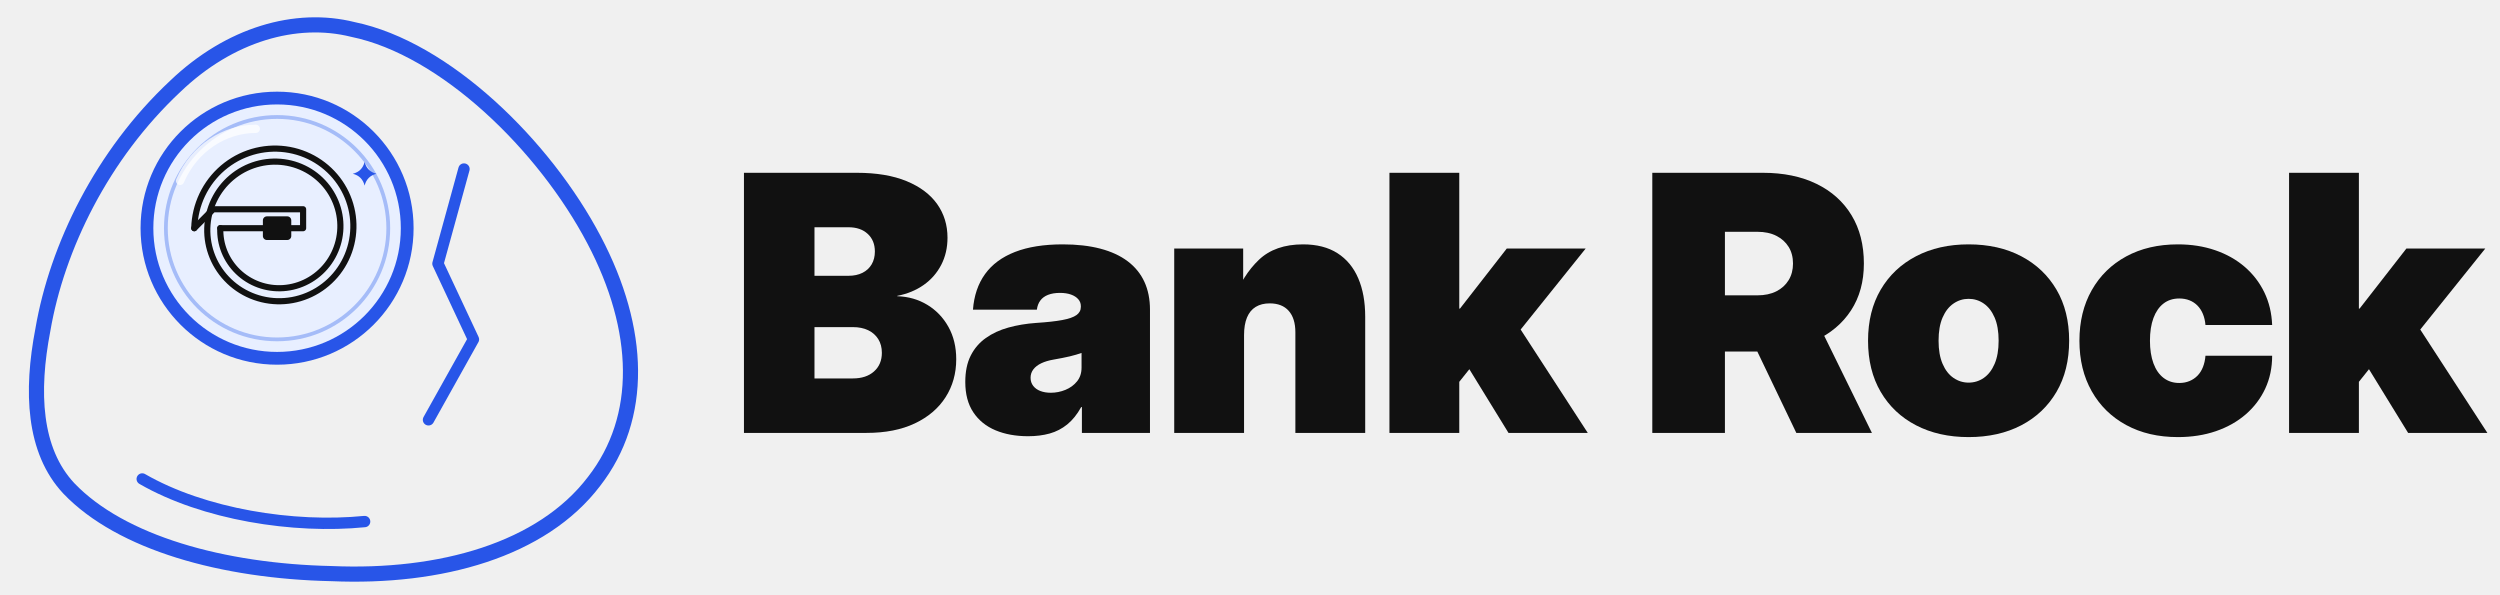
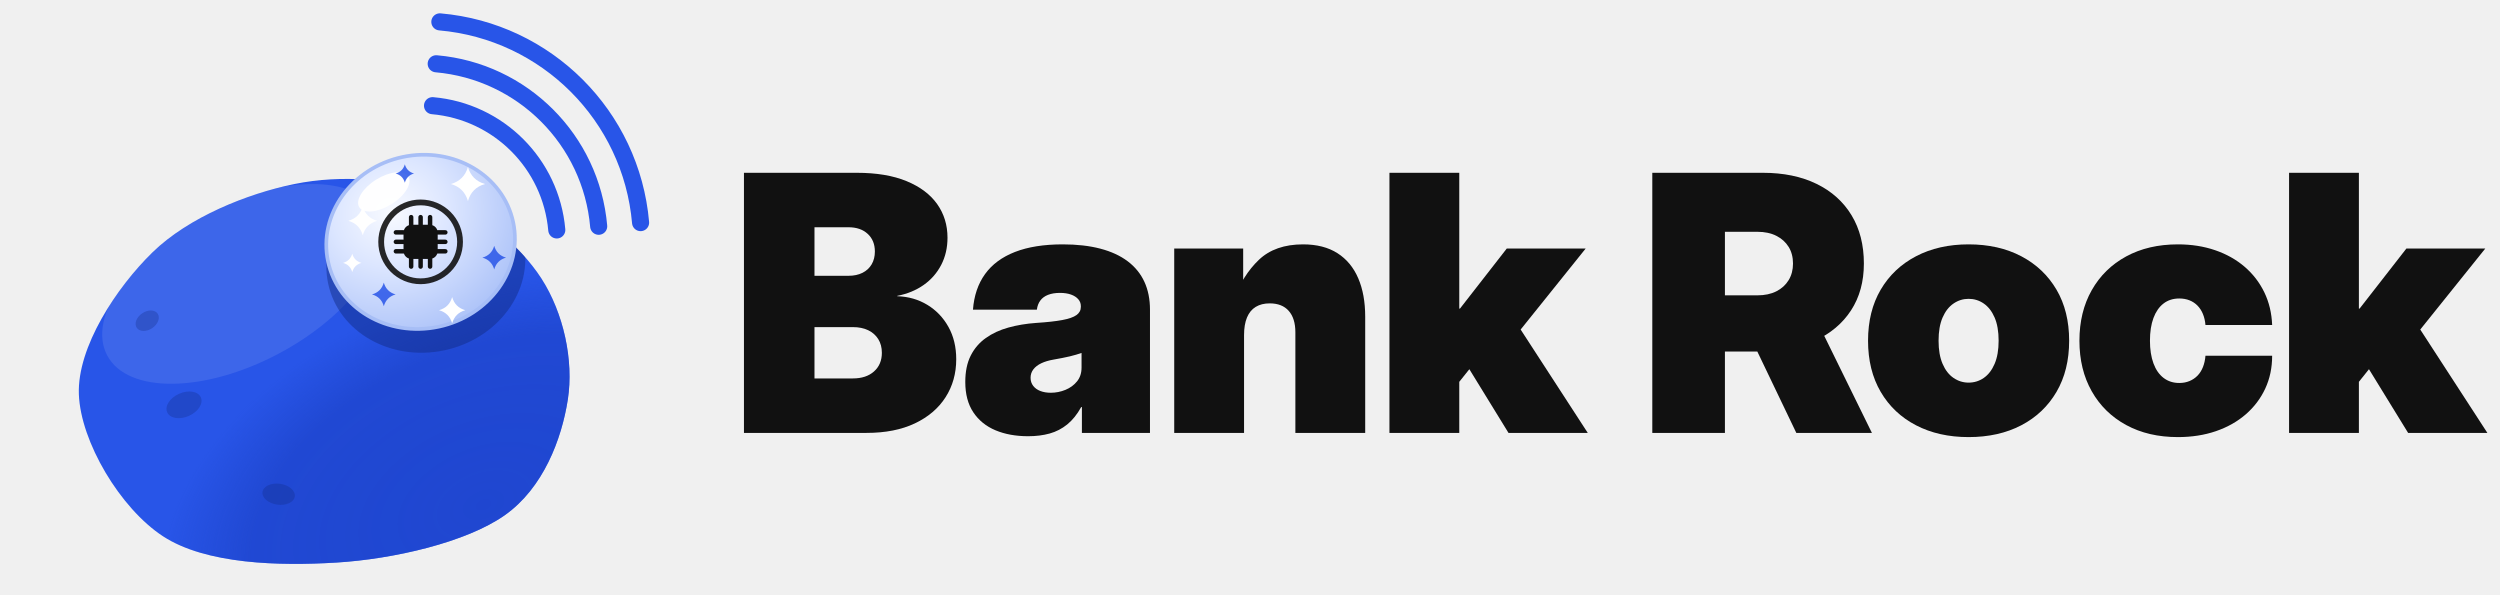
<svg xmlns="http://www.w3.org/2000/svg" width="951" height="226" viewBox="0 0 951 226" role="img" aria-labelledby="logo-title logo-desc">
  <style>
- #rock-motion{transform-box:view-box;transform-origin:158px 267px;animation:rock-sway 8s cubic-bezier(.42,0,.2,1) infinite}
- .signal-wave{transform-box:fill-box;transform-origin:center;animation:quiet-wave 8s linear infinite both;vector-effect:non-scaling-stroke}
- #wave-two{animation-delay:.46s}
- #coating-sparkle{transform-box:fill-box;transform-origin:center;animation:soft-glint 8s ease-in-out infinite both}
- #coating-highlight{animation:soft-sheen 8s ease-in-out infinite both}
- @keyframes rock-sway{0%,9%,76%,100%{transform:translateY(0) rotate(0)}23%{transform:translateY(-2px) rotate(-4.6deg)}39%{transform:translateY(-1px) rotate(3.8deg)}52%{transform:translateY(0) rotate(-1.8deg)}63%{transform:translateY(0) rotate(.7deg)}}
- @keyframes quiet-wave{
-  0%,20%{transform:scale(1);opacity:0}
-  24%{transform:scale(1.075);opacity:.31}
-  31%{transform:scale(1.24);opacity:.2}
-  39%{transform:scale(1.42);opacity:.065}
-  44%{transform:scale(1.52);opacity:0}
-  45%,100%{transform:scale(1);opacity:0}
- }
- @keyframes soft-glint{0%,16%,51%,100%{transform:scale(1);opacity:.75}25%{transform:scale(.88);opacity:.55}33%{transform:scale(1.18);opacity:1}43%{transform:scale(1);opacity:.75}}
- @keyframes soft-sheen{0%,15%,59%,100%{opacity:.75}29%{opacity:1}43%{opacity:.5}}
- .paused *{animation-play-state:paused!important}
- @media(prefers-reduced-motion:reduce){#rock-motion,.signal-wave,#coating-sparkle,#coating-highlight{animation:none!important}.signal-wave{opacity:0}}
+ #mark{animation:float 6s ease-in-out infinite}
+ .wave{animation:emit 3s cubic-bezier(.4,0,.2,1) infinite}
+ .w2{animation-delay:.17s}.w3{animation-delay:.34s}
+ #ping{animation:ping 3s cubic-bezier(.2,.6,.3,1) infinite}
+ .sp{transform-box:fill-box;transform-origin:center;animation:twinkle 2.8s ease-in-out infinite}
+ .s1{animation-duration:2.6s;animation-delay:-0.0s}
+ .s2{animation-duration:3.1s;animation-delay:-0.9s}
+ .s3{animation-duration:2.3s;animation-delay:-1.7s}
+ .s4{animation-duration:2.9s;animation-delay:-0.4s}
+ .s5{animation-duration:2.5s;animation-delay:-2.1s}
+ .s6{animation-duration:3.4s;animation-delay:-1.2s}
+ .s7{animation-duration:2.7s;animation-delay:-2.6s}
+ #gloss{animation:sheen 6s ease-in-out infinite}
+ @keyframes float{0%,100%{transform:translateY(0)}50%{transform:translateY(-3px)}}
+ @keyframes emit{0%,4%{stroke:#2855E8;transform:scale(1)}12%{stroke:#B9CBFF;transform:scale(.965)}24%{stroke:#2855E8;transform:scale(1.035)}36%,100%{stroke:#2855E8;transform:scale(1)}}
+ @keyframes ping{0%{opacity:.75;transform:scale(.55)}38%{opacity:0;transform:scale(2.5)}100%{opacity:0;transform:scale(2.5)}}
+ @keyframes twinkle{0%,100%{opacity:.15;transform:scale(.3) rotate(0deg)}50%{opacity:1;transform:scale(1) rotate(90deg)}}
+ @keyframes sheen{0%,52%{transform:translateX(-70px);opacity:0}57%{opacity:.9}80%{opacity:.9}86%,100%{transform:translateX(70px);opacity:0}}
+ @media(prefers-reduced-motion:reduce){#mark,.wave,.sp,#gloss,#ping{animation:none!important}}
</style>
-   <g id="header-crop" transform="translate(-61 -65)">
-     <g id="illustration-placement" transform="translate(44 42) scale(.9)">
-       <g id="rock-motion">
-         <g id="stone" fill="none" stroke="#2855E8" stroke-width="6.4" stroke-linecap="round" stroke-linejoin="round">
-           <path id="stone-outline" d="M37 165C43 130 62 91 93 62C116 40 144 32 168 38C207 46 249 87 270 127C290 165 291 202 270 229C248 258 205 270 159 268C113 267 70 255 48 232C33 216 32 191 37 165Z" />
-           <path id="mineral-seam" stroke-width="4.8" d="M215 97L204 137L219 169L200 203" />
-           <path id="stone-base-contour" stroke-width="4.8" d="M79 228C105 243 143 249 173 246" />
+   <defs>
+     <path id="rock" d="M30.00 150.00 C29.33 132.00 44.33 109.33 58.00 96.00 C71.67 82.67 94.00 73.67 112.00 70.00 C130.00 66.33 150.33 68.00 166.00 74.00 C181.67 80.00 197.67 93.00 206.00 106.00 C214.33 119.00 218.33 137.00 216.00 152.00 C213.67 167.00 206.67 185.67 192.00 196.00 C177.33 206.33 149.67 212.67 128.00 214.00 C106.33 215.33 78.33 214.67 62.00 204.00 C45.67 193.33 30.67 168.00 30.00 150.00 Z" />
+     <clipPath id="rock-clip">
+       <use href="#rock" />
+     </clipPath>
+     <ellipse id="dome" cx="160" cy="92" rx="36" ry="33" transform="rotate(-12 160 92)" />
+     <clipPath id="dome-clip">
+       <use href="#dome" />
+     </clipPath>
+     <radialGradient id="dome-fill" cx="38%" cy="30%" r="78%">
+       <stop offset="0" stop-color="#F8FAFF" />
+       <stop offset=".4" stop-color="#DCE6FF" />
+       <stop offset="1" stop-color="#A9C0F8" />
+     </radialGradient>
+     <radialGradient id="shade-fill">
+       <stop offset="0" stop-color="#1A3EC2" stop-opacity=".62" />
+       <stop offset=".72" stop-color="#1A3EC2" stop-opacity=".55" />
+       <stop offset="1" stop-color="#1A3EC2" stop-opacity="0" />
+     </radialGradient>
+     <linearGradient id="sheen-fill" x1="0" x2="1" y1="0" y2="0">
+       <stop offset="0" stop-color="#FFF" stop-opacity="0" />
+       <stop offset=".5" stop-color="#FFF" stop-opacity=".95" />
+       <stop offset="1" stop-color="#FFF" stop-opacity="0" />
+     </linearGradient>
+   </defs>
+   <g id="mark">
+     <g id="stone">
+       <use href="#rock" fill="#2855E8" />
+       <g clip-path="url(#rock-clip)">
+         <ellipse cx="184" cy="192" rx="128" ry="82" transform="rotate(-22 184 192)" fill="url(#shade-fill)" />
+         <ellipse cx="92" cy="108" rx="58" ry="30" transform="rotate(-28 92 108)" fill="#FFFFFF" opacity=".10" />
+         <g fill="#10287F" opacity=".3">
+           <ellipse cx="70" cy="154" rx="7" ry="4.6" transform="rotate(-24 70 154)" />
+           <ellipse cx="106" cy="188" rx="6.2" ry="4" transform="rotate(8 106 188)" />
+           <ellipse cx="56" cy="122" rx="4.8" ry="3.4" transform="rotate(-34 56 122)" />
        </g>
-         <g id="nfc-module">
-           <g id="blue-signals" fill="none" stroke="#2855E8" stroke-width="1.8">
-             <circle id="wave-one" class="signal-wave" cx="136" cy="122" r="58" opacity="0" />
-             <circle id="wave-two" class="signal-wave" cx="136" cy="122" r="58" opacity="0" />
-           </g>
-           <g id="protected-chip">
-             <circle id="silicone-face" cx="136" cy="122" r="55" fill="#E8EFFF" stroke="#2855E8" stroke-width="5.4" />
-             <circle cx="136" cy="122" r="47" fill="none" stroke="#A5BCF8" stroke-width="1.6" />
-             <g id="monochrome-chip" fill="none" stroke="#111111" stroke-width="2.6" stroke-linecap="round" stroke-linejoin="round">
-               <path id="black-antenna" d="M101.000 122.000L101.094 120.171L101.283 118.351L101.567 116.546L101.944 114.761L102.414 113.001L102.975 111.269L103.624 109.572L104.361 107.913L105.182 106.298L106.086 104.729L107.069 103.212L108.129 101.751L109.263 100.349L110.467 99.010L111.737 97.737L113.071 96.535L114.464 95.405L115.912 94.352L117.412 93.377L118.958 92.483L120.547 91.672L122.174 90.947L123.835 90.309L125.524 89.759L127.238 89.299L128.971 88.930L130.718 88.653L132.476 88.468L134.238 88.375L136.000 88.375L137.757 88.467L139.505 88.650L141.239 88.925L142.953 89.289L144.643 89.742L146.306 90.282L147.935 90.908L149.527 91.617L151.078 92.407L152.583 93.277L154.039 94.223L155.441 95.242L156.786 96.332L158.070 97.489L159.290 98.710L160.443 99.991L161.526 101.329L162.536 102.721L163.470 104.161L164.326 105.646L165.103 107.172L165.797 108.734L166.407 110.328L166.933 111.949L167.372 113.594L167.725 115.257L167.989 116.933L168.164 118.619L168.252 120.310L168.250 122.000L168.160 123.685L167.982 125.361L167.717 127.024L167.366 128.667L166.930 130.288L166.410 131.881L165.808 133.442L165.127 134.968L164.367 136.454L163.532 137.896L162.624 139.290L161.646 140.633L160.600 141.921L159.490 143.150L158.318 144.318L157.089 145.421L155.805 146.457L154.471 147.423L153.090 148.317L151.667 149.135L150.204 149.877L148.707 150.541L147.180 151.124L145.626 151.625L144.050 152.044L142.457 152.380L140.851 152.631L139.237 152.797L137.618 152.878L136.000 152.875L134.387 152.787L132.782 152.615L131.192 152.359L129.619 152.021L128.068 151.602L126.544 151.102L125.050 150.525L123.591 149.871L122.170 149.142L120.792 148.342L119.459 147.471L118.175 146.533L116.945 145.531L115.770 144.468L114.654 143.346L113.600 142.169L112.611 140.940L111.689 139.663L110.836 138.341L110.055 136.979L109.348 135.580L108.715 134.148L108.160 132.687L107.682 131.201L107.284 129.694L106.965 128.172L106.727 126.636L106.570 125.093L106.495 123.546L106.500 122.000L106.586 120.458L106.753 118.926L106.999 117.407L107.324 115.905L107.727 114.424L108.205 112.969L108.759 111.543L109.385 110.150L110.083 108.795L110.849 107.479L111.682 106.208L112.579 104.984L113.537 103.810L114.554 102.690L115.626 101.626L116.751 100.622L117.925 99.680L119.145 98.801L120.407 97.990L121.708 97.246L123.044 96.573L124.411 95.972L125.806 95.444L127.224 94.990L128.661 94.612L130.114 94.310L131.579 94.085L133.051 93.938L134.526 93.868L136.000 93.875L137.470 93.959L138.930 94.120L140.378 94.357L141.809 94.669L143.220 95.055L144.606 95.513L145.964 96.043L147.290 96.642L148.581 97.308L149.833 98.040L151.043 98.835L152.208 99.691L153.325 100.606L154.390 101.576L155.401 102.599L156.356 103.671L157.252 104.791L158.086 105.953L158.857 107.156L159.563 108.396L160.202 109.668L160.772 110.971L161.273 112.299L161.702 113.649L162.060 115.017L162.345 116.400L162.556 117.794L162.695 119.194L162.759 120.598L162.750 122.000L162.668 123.398L162.512 124.787L162.285 126.163L161.986 127.524L161.617 128.864L161.179 130.181L160.674 131.471L160.102 132.731L159.467 133.957L158.769 135.146L158.012 136.295L157.196 137.400L156.326 138.459L155.402 139.470L154.429 140.429L153.409 141.334L152.344 142.183L151.238 142.974L150.095 143.704L148.917 144.372L147.707 144.977L146.470 145.516L145.209 145.989L143.926 146.395L142.627 146.732L141.314 147.000L139.991 147.198L138.662 147.327L137.330 147.386L136.000 147.375L134.674 147.294L133.357 147.145L132.052 146.927L130.762 146.641L129.492 146.289L128.244 145.872L127.021 145.390L125.828 144.846L124.667 144.242L123.542 143.578L122.454 142.858L121.408 142.084L120.406 141.257L119.450 140.380L118.543 139.457L117.688 138.488L116.885 137.479L116.139 136.430L115.449 135.346L114.818 134.229L114.248 133.083L113.740 131.911L113.295 130.716L112.913 129.501L112.596 128.271L112.345 127.028L112.160 125.776L112.040 124.518L111.987 123.258L112.000 122.000" />
-               <path id="chip-leads" d="M112 122H130M101 122L109 114H147V122H142" />
-               <rect id="chip-die" x="130" y="117" width="12" height="10" rx="1.7" fill="#111111" stroke="none" />
-             </g>
-             <path id="coating-highlight" d="M95 102C101 88 114 80 127 80" fill="none" stroke="#FFFFFF" stroke-width="3.5" stroke-linecap="round" opacity=".75" />
-             <path id="coating-sparkle" fill="#2855E8" d="M173 94Q174 98 178 99Q174 100 173 104Q172 100 168 99Q172 98 173 94Z" />
-           </g>
+         <ellipse cx="162" cy="100" rx="38" ry="34" transform="rotate(-12 162 100)" fill="#10287F" opacity=".45" />
+       </g>
+     </g>
+     <g id="silicone">
+       <use href="#dome" fill="url(#dome-fill)" stroke="#A7BEF6" stroke-width="1.4" />
+       <g clip-path="url(#dome-clip)">
+         <ellipse cx="146" cy="73" rx="11" ry="5.5" transform="rotate(-32 146 73)" fill="#FFFFFF" opacity=".95" />
+         <path class="sp s1" d="M138.00 78.50Q139.21 82.79 143.50 84.00Q139.21 85.21 138.00 89.50Q136.79 85.21 132.50 84.00Q136.79 82.79 138.00 78.50Z" fill="#FFFFFF" opacity="1" />
+         <path class="sp s2" d="M178.00 63.50Q179.43 68.57 184.50 70.00Q179.43 71.43 178.00 76.50Q176.57 71.43 171.50 70.00Q176.57 68.57 178.00 63.50Z" fill="#FFFFFF" opacity="1" />
+         <path class="sp s3" d="M188.00 93.50Q188.99 97.01 192.50 98.00Q188.99 98.99 188.00 102.50Q187.01 98.99 183.50 98.00Q187.01 97.01 188.00 93.50Z" fill="#2855E8" opacity=".85" />
+         <path class="sp s4" d="M146.00 107.50Q146.99 111.01 150.50 112.00Q146.99 112.99 146.00 116.50Q145.01 112.99 141.50 112.00Q145.01 111.01 146.00 107.50Z" fill="#2855E8" opacity=".85" />
+         <path class="sp s5" d="M172.00 113.00Q173.10 116.90 177.00 118.00Q173.10 119.10 172.00 123.00Q170.90 119.10 167.00 118.00Q170.90 116.90 172.00 113.00Z" fill="#FFFFFF" opacity="1" />
+         <path class="sp s6" d="M154.00 62.50Q154.77 65.23 157.50 66.00Q154.77 66.77 154.00 69.50Q153.23 66.77 150.50 66.00Q153.23 65.23 154.00 62.50Z" fill="#2855E8" opacity=".85" />
+         <path class="sp s7" d="M134.00 96.50Q134.77 99.23 137.50 100.00Q134.77 100.77 134.00 103.50Q133.23 100.77 130.50 100.00Q133.23 99.23 134.00 96.50Z" fill="#FFFFFF" opacity="1" />
+         <g transform="translate(160 92)">
+           <rect id="gloss" x="-17" y="-60" width="34" height="120" transform="rotate(24)" fill="url(#sheen-fill)" opacity="0" />
+           <circle id="ping" r="15" fill="none" stroke="#2855E8" stroke-width="3" opacity="0" />
        </g>
      </g>
    </g>
-     <g id="wordmark-placement" transform="translate(338.6875 229.6758)">
-       <g id="wordmark" fill="#111111" aria-label="Bank Rock">
-         <path id="wordmark-letter-1" d="M5.312 0.0V-98.945H48.211Q59.5 -98.945 67.203 -95.758Q74.906 -92.57 78.824 -87.025Q82.742 -81.48 82.742 -74.242Q82.742 -68.531 80.352 -63.916Q77.961 -59.301 73.678 -56.279Q69.395 -53.258 63.617 -52.129V-51.996Q69.992 -51.797 75.072 -48.709Q80.152 -45.621 83.107 -40.309Q86.062 -34.996 86.062 -28.023Q86.062 -19.922 82.012 -13.58Q77.961 -7.238 70.324 -3.619Q62.688 0.0 51.93 0.0ZM32.141 -20.719H46.75Q51.797 -20.719 54.785 -23.375Q57.773 -26.031 57.773 -30.48Q57.773 -33.469 56.412 -35.66Q55.051 -37.852 52.594 -39.047Q50.137 -40.242 46.75 -40.242H32.141ZM32.141 -59.766H45.09Q48.145 -59.766 50.402 -60.895Q52.66 -62.023 53.889 -64.115Q55.117 -66.207 55.117 -68.996Q55.117 -73.18 52.395 -75.703Q49.672 -78.227 45.09 -78.227H32.141Z" />
-         <path id="wordmark-letter-2" d="M113.413 1.262Q106.374 1.262 100.995 -0.996Q95.616 -3.254 92.562 -7.836Q89.507 -12.418 89.507 -19.391Q89.507 -25.301 91.566 -29.385Q93.624 -33.469 97.31 -36.092Q100.995 -38.715 105.909 -40.076Q110.823 -41.438 116.468 -41.836Q122.644 -42.234 126.396 -42.932Q130.148 -43.629 131.808 -44.824Q133.468 -46.02 133.468 -47.945V-48.211Q133.468 -49.738 132.472 -50.867Q131.476 -51.996 129.716 -52.627Q127.956 -53.258 125.499 -53.258Q122.909 -53.258 121.017 -52.527Q119.124 -51.797 118.062 -50.369Q116.999 -48.941 116.734 -46.883H92.429Q93.027 -54.852 97.011 -60.396Q100.995 -65.941 108.4 -68.83Q115.804 -71.719 126.562 -71.719Q134.663 -71.719 140.872 -70.092Q147.081 -68.465 151.298 -65.277Q155.515 -62.09 157.64 -57.475Q159.765 -52.859 159.765 -46.883V0.0H133.866V-9.828H133.601Q131.277 -5.645 128.288 -3.221Q125.3 -0.797 121.614 0.232Q117.929 1.262 113.413 1.262ZM122.046 -15.273Q124.902 -15.273 127.591 -16.369Q130.28 -17.465 132.007 -19.59Q133.734 -21.715 133.734 -24.836V-30.414Q132.738 -30.082 131.642 -29.75Q130.546 -29.418 129.284 -29.119Q128.023 -28.82 126.495 -28.521Q124.968 -28.223 123.109 -27.891Q120.386 -27.426 118.427 -26.496Q116.468 -25.566 115.405 -24.172Q114.343 -22.777 114.343 -20.984Q114.343 -19.191 115.339 -17.896Q116.335 -16.602 118.062 -15.938Q119.788 -15.273 122.046 -15.273Z" />
-         <path id="wordmark-letter-3" d="M195.549 -37.188V0.0H168.987V-70.125H195.217V-50.801H191.764Q195.018 -59.965 201.194 -65.842Q207.37 -71.719 217.995 -71.719Q225.83 -71.719 231.077 -68.365Q236.323 -65.012 238.979 -58.836Q241.635 -52.66 241.635 -44.227V0.0H215.073V-38.25Q215.073 -43.562 212.549 -46.418Q210.026 -49.273 205.311 -49.273Q202.19 -49.273 199.998 -47.945Q197.807 -46.617 196.678 -43.928Q195.549 -41.238 195.549 -37.188Z" />
-         <path id="wordmark-letter-4" d="M274.63 -15.938V-47.281H277.685L295.482 -70.125H325.498L295.748 -33.07H288.31ZM250.857 0.0V-98.945H277.42V0.0ZM296.146 0.0 279.412 -27.227 296.545 -45.82 326.295 0.0Z" />
-         <path id="wordmark-letter-6" d="M350.848 0.0V-98.945H392.883Q404.703 -98.945 413.336 -94.729Q421.969 -90.512 426.65 -82.775Q431.332 -75.039 431.332 -64.414Q431.332 -54.121 426.451 -46.617Q421.57 -39.113 412.639 -35.029Q403.707 -30.945 391.422 -30.945H367.848V-52.328H390.824Q395.008 -52.328 398.029 -53.855Q401.051 -55.383 402.711 -58.105Q404.371 -60.828 404.371 -64.414Q404.371 -68.066 402.711 -70.756Q401.051 -73.445 398.029 -74.973Q395.008 -76.5 390.824 -76.5H378.473V0.0ZM405.633 0.0 384.117 -44.891H412.34L434.387 0.0Z" />
-         <path id="wordmark-letter-7" d="M471.167 1.594Q459.812 1.594 451.179 -2.889Q442.546 -7.371 437.732 -15.605Q432.917 -23.84 432.917 -35.062Q432.917 -46.285 437.732 -54.486Q442.546 -62.688 451.179 -67.203Q459.812 -71.719 471.167 -71.719Q482.589 -71.719 491.189 -67.203Q499.788 -62.688 504.603 -54.486Q509.417 -46.285 509.417 -35.062Q509.417 -23.84 504.603 -15.605Q499.788 -7.371 491.189 -2.889Q482.589 1.594 471.167 1.594ZM471.167 -19.125Q474.355 -19.125 476.945 -20.918Q479.534 -22.711 481.062 -26.264Q482.589 -29.816 482.589 -35.062Q482.589 -40.375 481.062 -43.895Q479.534 -47.414 476.945 -49.207Q474.355 -51.0 471.167 -51.0Q468.046 -51.0 465.423 -49.207Q462.8 -47.414 461.273 -43.895Q459.745 -40.375 459.745 -35.062Q459.745 -29.816 461.273 -26.264Q462.8 -22.711 465.423 -20.918Q468.046 -19.125 471.167 -19.125Z" />
-         <path id="wordmark-letter-8" d="M550.78 1.594Q539.557 1.594 531.123 -2.988Q522.69 -7.57 518.008 -15.838Q513.327 -24.105 513.327 -35.062Q513.327 -46.02 518.008 -54.287Q522.69 -62.555 531.123 -67.137Q539.557 -71.719 550.78 -71.719Q558.483 -71.719 564.957 -69.494Q571.432 -67.27 576.18 -63.186Q580.928 -59.102 583.651 -53.49Q586.373 -47.879 586.639 -41.039H561.272Q561.073 -43.363 560.309 -45.223Q559.545 -47.082 558.25 -48.41Q556.955 -49.738 555.196 -50.436Q553.436 -51.133 551.311 -51.133Q547.791 -51.133 545.301 -49.207Q542.811 -47.281 541.483 -43.695Q540.155 -40.109 540.155 -35.062Q540.155 -30.082 541.483 -26.463Q542.811 -22.844 545.334 -20.918Q547.858 -18.992 551.311 -18.992Q553.436 -18.992 555.196 -19.723Q556.955 -20.453 558.25 -21.781Q559.545 -23.109 560.309 -25.035Q561.073 -26.961 561.272 -29.352H586.639Q586.639 -22.512 584.016 -16.867Q581.393 -11.223 576.612 -7.072Q571.83 -2.922 565.256 -0.664Q558.682 1.594 550.78 1.594Z" />
-         <path id="wordmark-letter-9" d="M616.845 -15.938V-47.281H619.9L637.697 -70.125H667.712L637.962 -33.07H630.525ZM593.072 0.0V-98.945H619.634V0.0ZM638.361 0.0 621.627 -27.227 638.759 -45.82 668.509 0.0Z" />
+     <g id="chip" transform="translate(160 92)" fill="#111111">
+       <circle r="15" fill="none" stroke="#111111" stroke-width="2.2" opacity=".9" />
+       <rect x="-6.5" y="-6.5" width="13" height="13" rx="3" />
+       <g stroke="#111111" stroke-width="1.7" stroke-linecap="round">
+         <path d="M-3.6 -6.5V-9.4M0 -6.5V-9.4M3.6 -6.5V-9.4M-3.6 6.5V9.4M0 6.5V9.4M3.6 6.5V9.4M-6.5 -3.6H-9.4M-6.5 0H-9.4M-6.5 3.6H-9.4M6.5 -3.6H9.4M6.5 0H9.4M6.5 3.6H9.4" />
      </g>
+     </g>
+     <g id="waves" transform="translate(160 92)" fill="none" stroke="#2855E8" stroke-width="6.5" stroke-linecap="round">
+       <path class="wave w1" d="M4.53 -51.80A52 52 0 0 1 51.80 -4.53" />
+       <path class="wave w2" d="M5.93 -67.74A68 68 0 0 1 67.74 -5.93" />
+       <path class="wave w3" d="M7.32 -83.68A84 84 0 0 1 83.68 -7.32" />
+     </g>
+   </g>
+   <g id="wordmark-placement" transform="translate(277.6875 164.6758)">
+     <g id="wordmark" fill="#111111" aria-label="Bank Rock">
+       <path id="wordmark-letter-1" d="M5.312 0.0V-98.945H48.211Q59.5 -98.945 67.203 -95.758Q74.906 -92.57 78.824 -87.025Q82.742 -81.48 82.742 -74.242Q82.742 -68.531 80.352 -63.916Q77.961 -59.301 73.678 -56.279Q69.395 -53.258 63.617 -52.129V-51.996Q69.992 -51.797 75.072 -48.709Q80.152 -45.621 83.107 -40.309Q86.062 -34.996 86.062 -28.023Q86.062 -19.922 82.012 -13.58Q77.961 -7.238 70.324 -3.619Q62.688 0.0 51.93 0.0ZM32.141 -20.719H46.75Q51.797 -20.719 54.785 -23.375Q57.773 -26.031 57.773 -30.48Q57.773 -33.469 56.412 -35.66Q55.051 -37.852 52.594 -39.047Q50.137 -40.242 46.75 -40.242H32.141ZM32.141 -59.766H45.09Q48.145 -59.766 50.402 -60.895Q52.66 -62.023 53.889 -64.115Q55.117 -66.207 55.117 -68.996Q55.117 -73.18 52.395 -75.703Q49.672 -78.227 45.09 -78.227H32.141Z" />
+       <path id="wordmark-letter-2" d="M113.413 1.262Q106.374 1.262 100.995 -0.996Q95.616 -3.254 92.562 -7.836Q89.507 -12.418 89.507 -19.391Q89.507 -25.301 91.566 -29.385Q93.624 -33.469 97.31 -36.092Q100.995 -38.715 105.909 -40.076Q110.823 -41.438 116.468 -41.836Q122.644 -42.234 126.396 -42.932Q130.148 -43.629 131.808 -44.824Q133.468 -46.02 133.468 -47.945V-48.211Q133.468 -49.738 132.472 -50.867Q131.476 -51.996 129.716 -52.627Q127.956 -53.258 125.499 -53.258Q122.909 -53.258 121.017 -52.527Q119.124 -51.797 118.062 -50.369Q116.999 -48.941 116.734 -46.883H92.429Q93.027 -54.852 97.011 -60.396Q100.995 -65.941 108.4 -68.83Q115.804 -71.719 126.562 -71.719Q134.663 -71.719 140.872 -70.092Q147.081 -68.465 151.298 -65.277Q155.515 -62.09 157.64 -57.475Q159.765 -52.859 159.765 -46.883V0.0H133.866V-9.828H133.601Q131.277 -5.645 128.288 -3.221Q125.3 -0.797 121.614 0.232Q117.929 1.262 113.413 1.262ZM122.046 -15.273Q124.902 -15.273 127.591 -16.369Q130.28 -17.465 132.007 -19.59Q133.734 -21.715 133.734 -24.836V-30.414Q132.738 -30.082 131.642 -29.75Q130.546 -29.418 129.284 -29.119Q128.023 -28.82 126.495 -28.521Q124.968 -28.223 123.109 -27.891Q120.386 -27.426 118.427 -26.496Q116.468 -25.566 115.405 -24.172Q114.343 -22.777 114.343 -20.984Q114.343 -19.191 115.339 -17.896Q116.335 -16.602 118.062 -15.938Q119.788 -15.273 122.046 -15.273Z" />
+       <path id="wordmark-letter-3" d="M195.549 -37.188V0.0H168.987V-70.125H195.217V-50.801H191.764Q195.018 -59.965 201.194 -65.842Q207.37 -71.719 217.995 -71.719Q225.83 -71.719 231.077 -68.365Q236.323 -65.012 238.979 -58.836Q241.635 -52.66 241.635 -44.227V0.0H215.073V-38.25Q215.073 -43.562 212.549 -46.418Q210.026 -49.273 205.311 -49.273Q202.19 -49.273 199.998 -47.945Q197.807 -46.617 196.678 -43.928Q195.549 -41.238 195.549 -37.188Z" />
+       <path id="wordmark-letter-4" d="M274.63 -15.938V-47.281H277.685L295.482 -70.125H325.498L295.748 -33.07H288.31ZM250.857 0.0V-98.945H277.42V0.0ZM296.146 0.0 279.412 -27.227 296.545 -45.82 326.295 0.0Z" />
+       <path id="wordmark-letter-6" d="M350.848 0.0V-98.945H392.883Q404.703 -98.945 413.336 -94.729Q421.969 -90.512 426.65 -82.775Q431.332 -75.039 431.332 -64.414Q431.332 -54.121 426.451 -46.617Q421.57 -39.113 412.639 -35.029Q403.707 -30.945 391.422 -30.945H367.848V-52.328H390.824Q395.008 -52.328 398.029 -53.855Q401.051 -55.383 402.711 -58.105Q404.371 -60.828 404.371 -64.414Q404.371 -68.066 402.711 -70.756Q401.051 -73.445 398.029 -74.973Q395.008 -76.5 390.824 -76.5H378.473V0.0ZM405.633 0.0 384.117 -44.891H412.34L434.387 0.0Z" />
+       <path id="wordmark-letter-7" d="M471.167 1.594Q459.812 1.594 451.179 -2.889Q442.546 -7.371 437.732 -15.605Q432.917 -23.84 432.917 -35.062Q432.917 -46.285 437.732 -54.486Q442.546 -62.688 451.179 -67.203Q459.812 -71.719 471.167 -71.719Q482.589 -71.719 491.189 -67.203Q499.788 -62.688 504.603 -54.486Q509.417 -46.285 509.417 -35.062Q509.417 -23.84 504.603 -15.605Q499.788 -7.371 491.189 -2.889Q482.589 1.594 471.167 1.594ZM471.167 -19.125Q474.355 -19.125 476.945 -20.918Q479.534 -22.711 481.062 -26.264Q482.589 -29.816 482.589 -35.062Q482.589 -40.375 481.062 -43.895Q479.534 -47.414 476.945 -49.207Q474.355 -51.0 471.167 -51.0Q468.046 -51.0 465.423 -49.207Q462.8 -47.414 461.273 -43.895Q459.745 -40.375 459.745 -35.062Q459.745 -29.816 461.273 -26.264Q462.8 -22.711 465.423 -20.918Q468.046 -19.125 471.167 -19.125Z" />
+       <path id="wordmark-letter-8" d="M550.78 1.594Q539.557 1.594 531.123 -2.988Q522.69 -7.57 518.008 -15.838Q513.327 -24.105 513.327 -35.062Q513.327 -46.02 518.008 -54.287Q522.69 -62.555 531.123 -67.137Q539.557 -71.719 550.78 -71.719Q558.483 -71.719 564.957 -69.494Q571.432 -67.27 576.18 -63.186Q580.928 -59.102 583.651 -53.49Q586.373 -47.879 586.639 -41.039H561.272Q561.073 -43.363 560.309 -45.223Q559.545 -47.082 558.25 -48.41Q556.955 -49.738 555.196 -50.436Q553.436 -51.133 551.311 -51.133Q547.791 -51.133 545.301 -49.207Q542.811 -47.281 541.483 -43.695Q540.155 -40.109 540.155 -35.062Q540.155 -30.082 541.483 -26.463Q542.811 -22.844 545.334 -20.918Q547.858 -18.992 551.311 -18.992Q553.436 -18.992 555.196 -19.723Q556.955 -20.453 558.25 -21.781Q559.545 -23.109 560.309 -25.035Q561.073 -26.961 561.272 -29.352H586.639Q586.639 -22.512 584.016 -16.867Q581.393 -11.223 576.612 -7.072Q571.83 -2.922 565.256 -0.664Q558.682 1.594 550.78 1.594Z" />
+       <path id="wordmark-letter-9" d="M616.845 -15.938V-47.281H619.9L637.697 -70.125H667.712L637.962 -33.07H630.525ZM593.072 0.0V-98.945H619.634V0.0ZM638.361 0.0 621.627 -27.227 638.759 -45.82 668.509 0.0Z" />
    </g>
  </g>
</svg>
